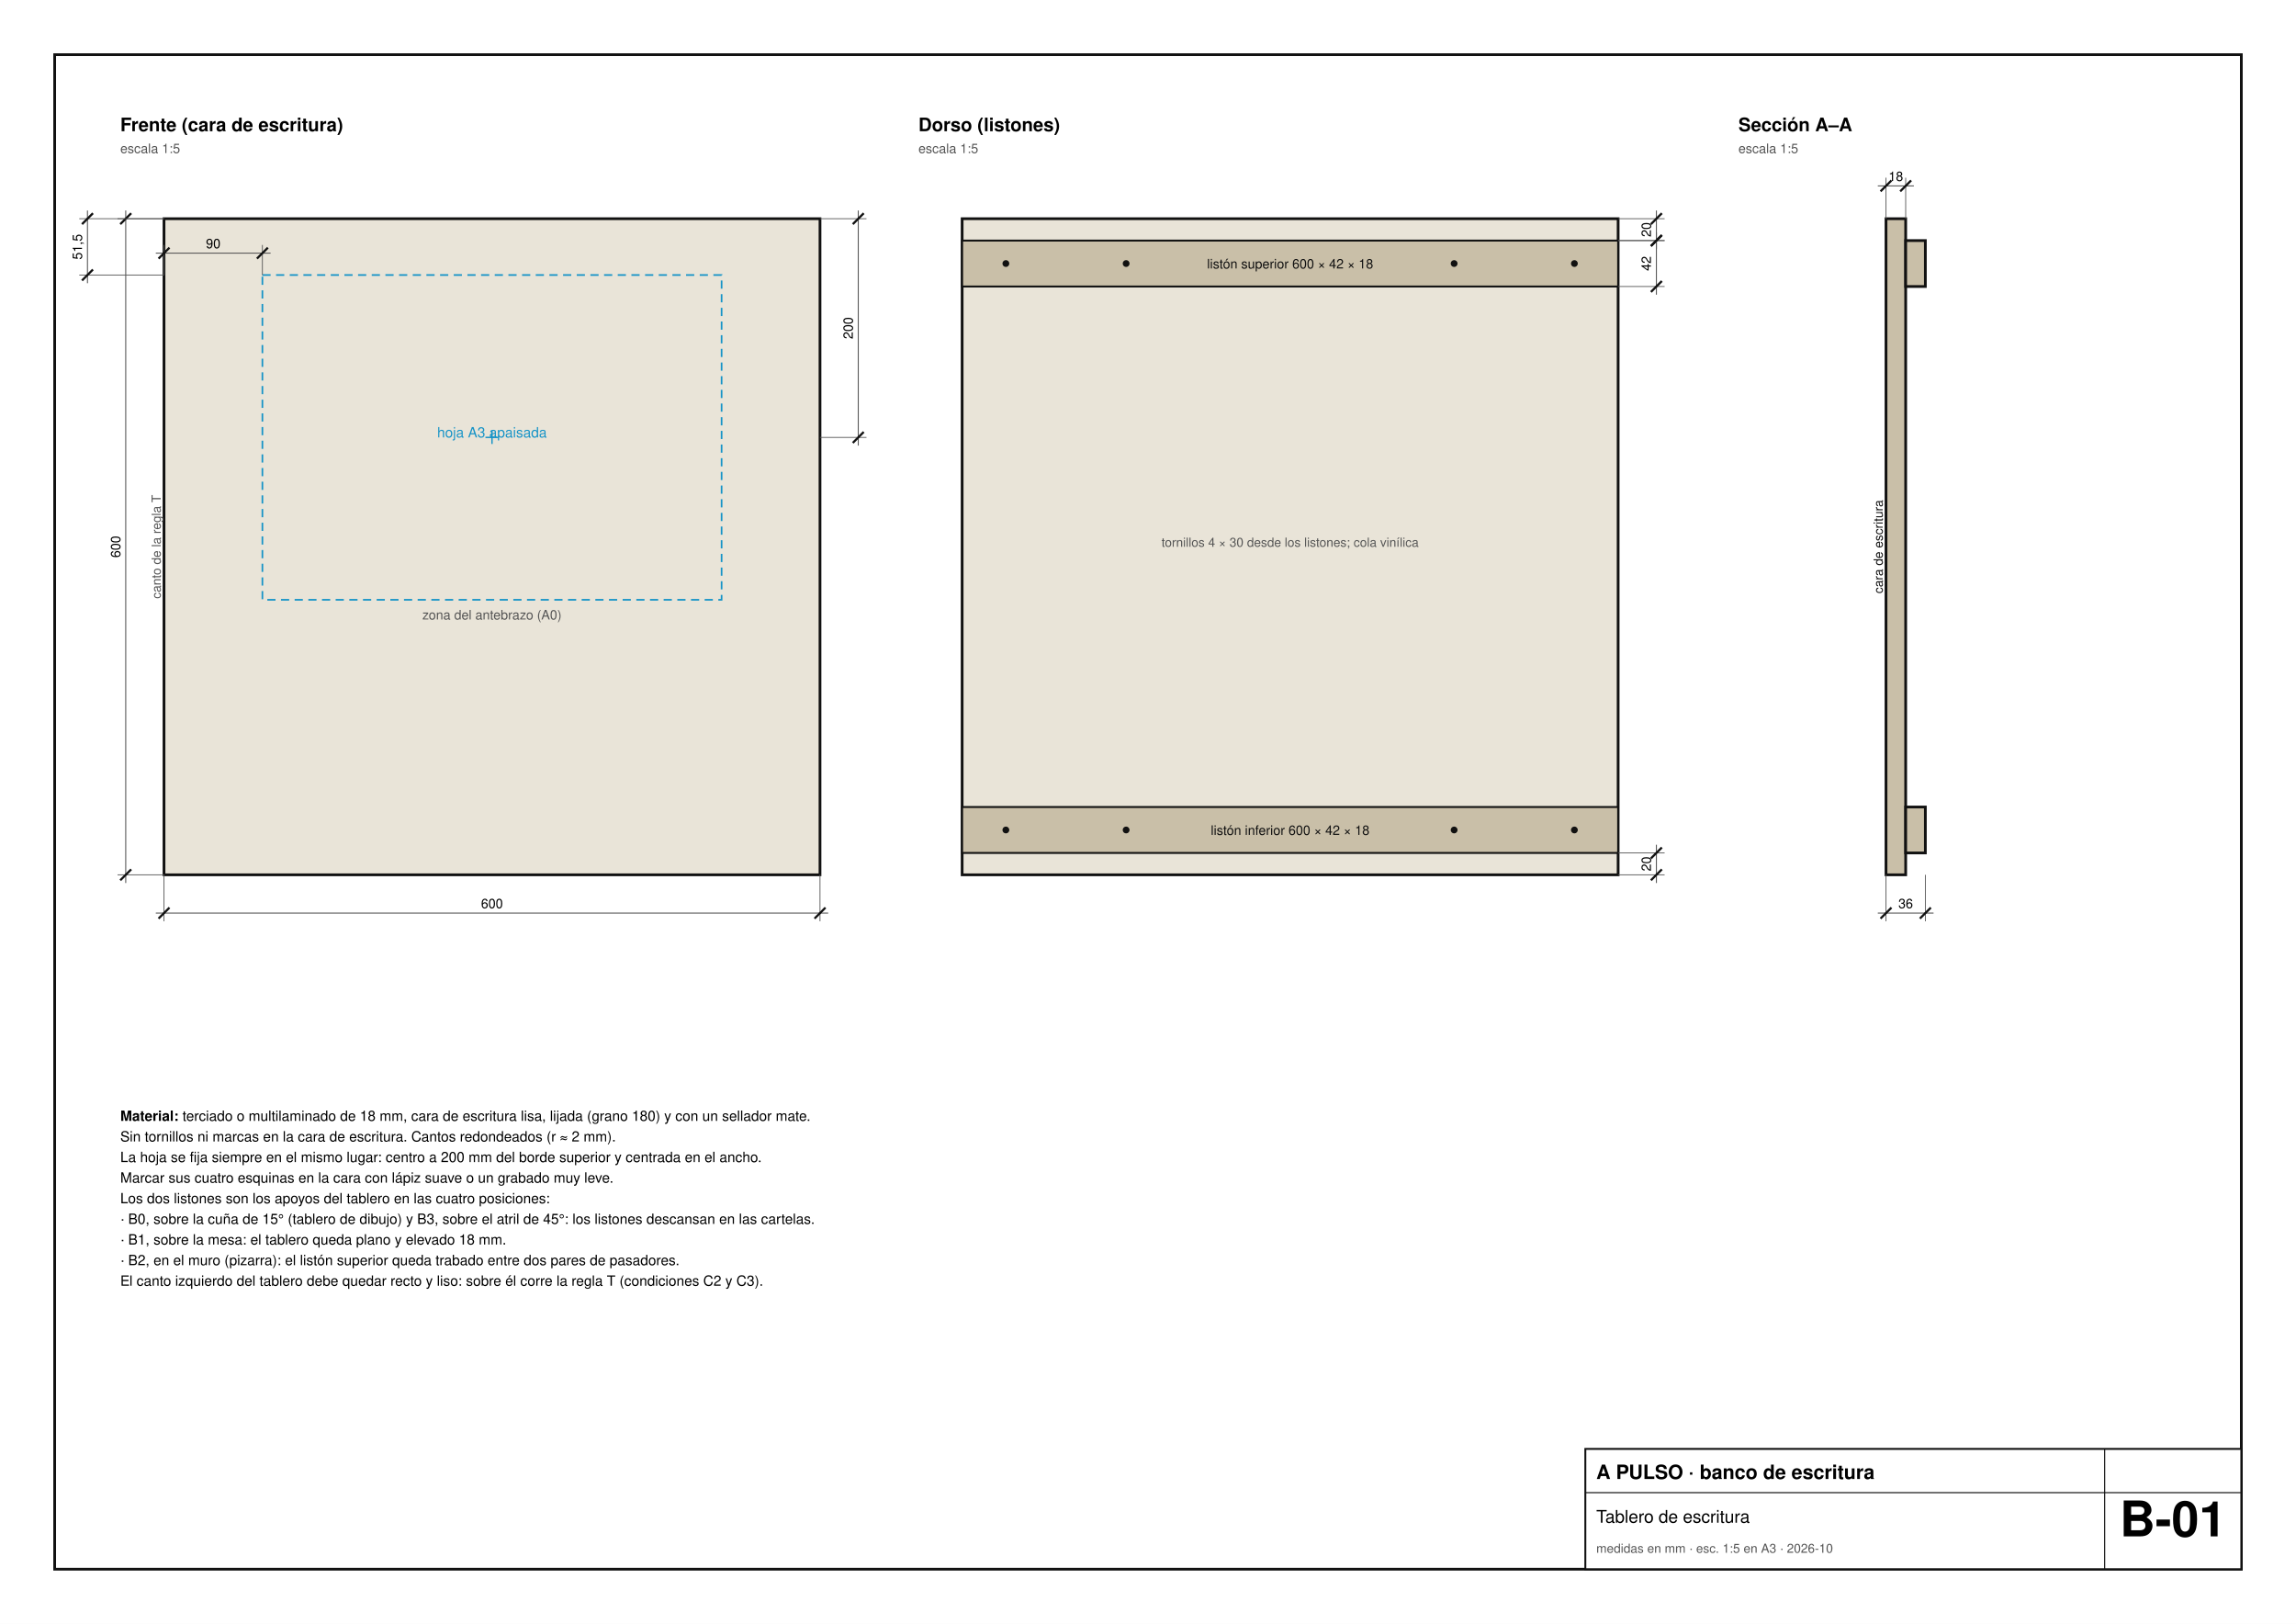
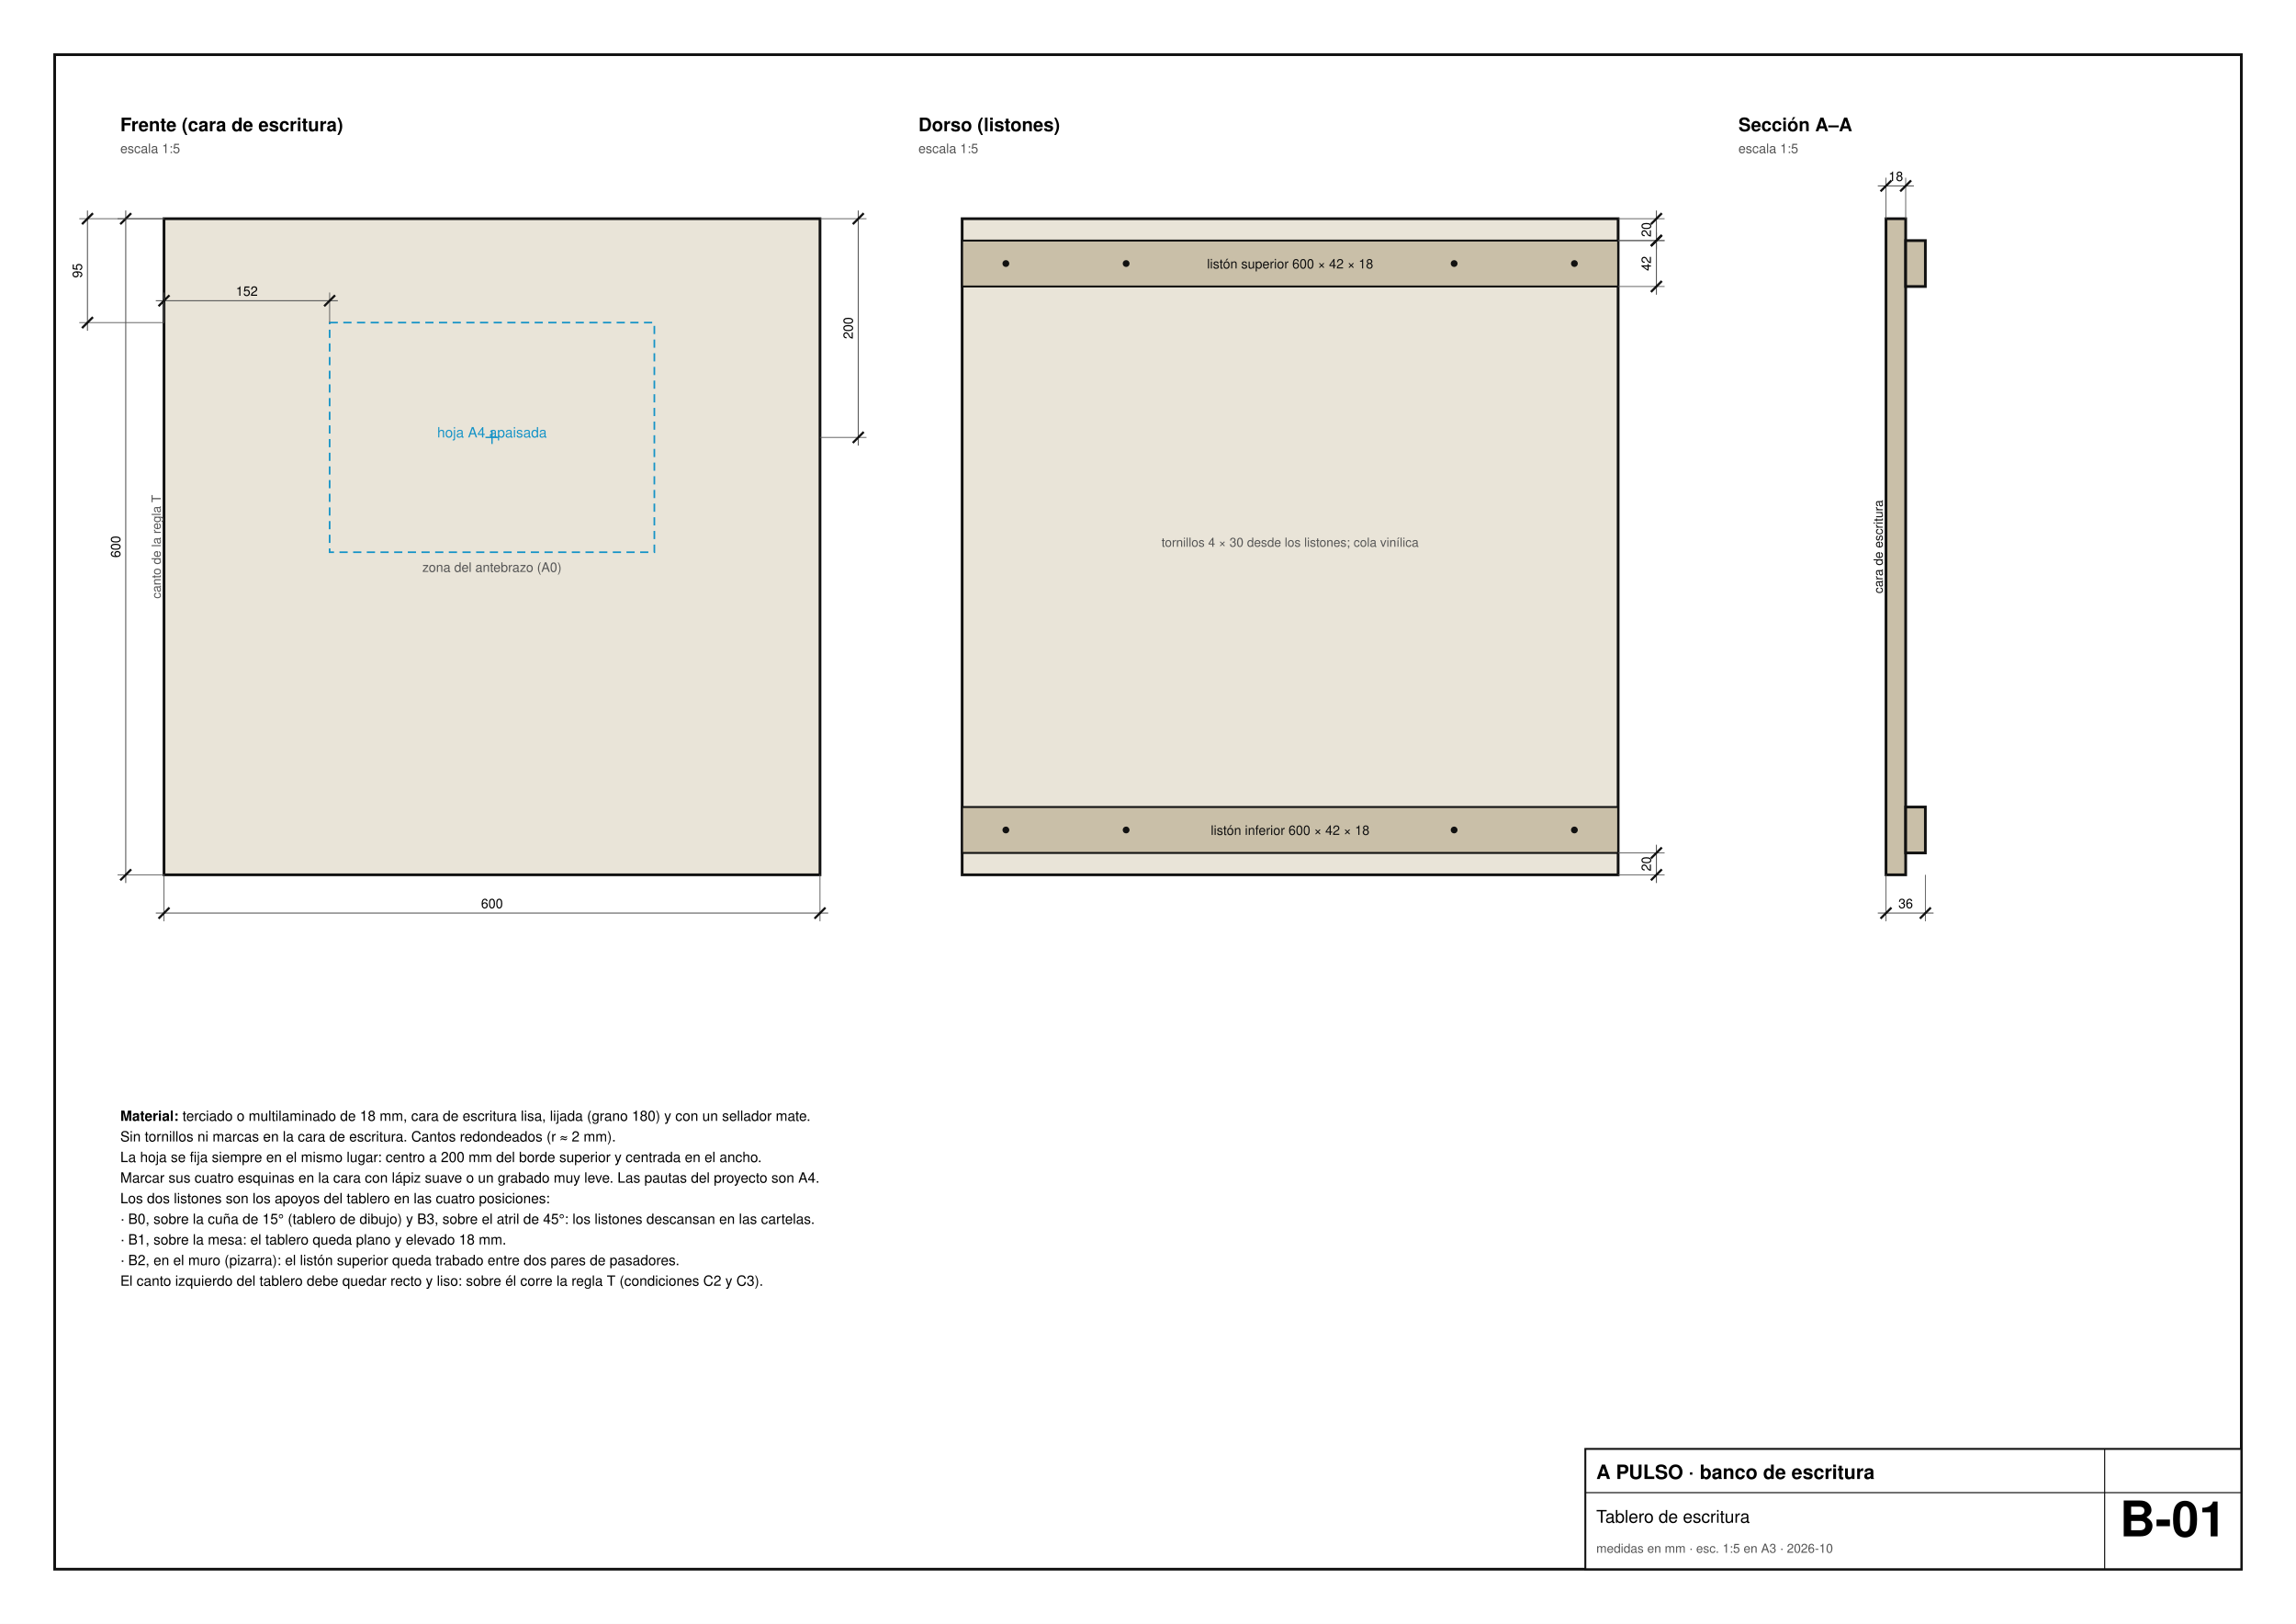
<svg xmlns="http://www.w3.org/2000/svg" width="420mm" height="297mm" viewBox="0 0 420 297" font-family="Helvetica, Arial, sans-serif">
  <rect width="420" height="297" fill="#fff" />
  <rect x="10" y="10" width="400" height="277" fill="none" stroke="#111" stroke-width="0.5" />
  <rect x="290" y="265" width="120" height="22" fill="#fff" stroke="#111" stroke-width="0.35" />
  <line x1="290" y1="273" x2="410" y2="273" stroke="#111" stroke-width="0.2" />
  <line x1="385" y1="265" x2="385" y2="287" stroke="#111" stroke-width="0.2" />
  <text x="292" y="270.5" font-size="3.6" font-weight="bold">A PULSO · banco de escritura</text>
  <text x="292" y="278.5" font-size="3.2">Tablero de escritura</text>
  <text x="292" y="284" font-size="2.3" fill="#555">medidas en mm · esc. 1:5 en A3 · 2026-10</text>
  <text x="397.5" y="281" font-size="9" font-weight="bold" text-anchor="middle">B-01</text>
  <text x="22" y="24" font-size="3.4" font-weight="bold">Frente (cara de escritura)</text>
  <text x="22" y="28" font-size="2.4" fill="#555">escala 1:5</text>
  <rect x="30" y="40" width="120" height="120" fill="#e9e4d8" stroke="#111" stroke-width="0.5" />
-   <rect x="48" y="50.3" width="84" height="59.4" fill="none" stroke="#1593c7" stroke-width="0.3" stroke-dasharray="1.5 1" />
-   <text x="90" y="80" font-size="2.6" text-anchor="middle" fill="#1593c7">hoja A3 apaisada</text>
+   <rect x="60.3" y="59" width="59.4" height="42" fill="none" stroke="#1593c7" stroke-width="0.3" stroke-dasharray="1.5 1" />
+   <text x="90" y="80" font-size="2.6" text-anchor="middle" fill="#1593c7">hoja A4 apaisada</text>
  <line x1="88.8" y1="80" x2="91.2" y2="80" stroke="#1593c7" stroke-width="0.25" />
  <line x1="90" y1="81.2" x2="90" y2="78.8" stroke="#1593c7" stroke-width="0.25" />
-   <text x="90" y="113.3" font-size="2.4" text-anchor="middle" fill="#555">zona del antebrazo (A0)</text>
+   <text x="90" y="104.6" font-size="2.4" text-anchor="middle" fill="#555">zona del antebrazo (A0)</text>
  <text x="29.4" y="100" font-size="2.3" text-anchor="middle" fill="#555" transform="rotate(-90 29.4 100)">canto de la regla T</text>
  <line x1="30" y1="160" x2="30" y2="168.5" stroke="#555" stroke-width="0.15" />
  <line x1="150" y1="160" x2="150" y2="168.5" stroke="#555" stroke-width="0.15" />
  <line x1="28.5" y1="167" x2="151.5" y2="167" stroke="#555" stroke-width="0.18" />
  <line x1="29" y1="168" x2="31" y2="166" stroke="#111" stroke-width="0.4" />
  <line x1="149" y1="168" x2="151" y2="166" stroke="#111" stroke-width="0.4" />
  <text x="90" y="166.1" font-size="2.4" text-anchor="middle">600</text>
  <line x1="30" y1="160" x2="21.5" y2="160" stroke="#555" stroke-width="0.15" />
  <line x1="30" y1="40" x2="21.5" y2="40" stroke="#555" stroke-width="0.15" />
  <line x1="23" y1="161.5" x2="23" y2="38.5" stroke="#555" stroke-width="0.18" />
  <line x1="22" y1="161" x2="24" y2="159" stroke="#111" stroke-width="0.4" />
  <line x1="22" y1="41" x2="24" y2="39" stroke="#111" stroke-width="0.4" />
  <text x="22" y="100" font-size="2.4" text-anchor="middle" transform="rotate(-90 22 100)">600</text>
  <line x1="150" y1="80" x2="158.5" y2="80" stroke="#555" stroke-width="0.15" />
  <line x1="150" y1="40" x2="158.5" y2="40" stroke="#555" stroke-width="0.15" />
  <line x1="157" y1="81.5" x2="157" y2="38.5" stroke="#555" stroke-width="0.18" />
  <line x1="156" y1="81" x2="158" y2="79" stroke="#111" stroke-width="0.4" />
  <line x1="156" y1="41" x2="158" y2="39" stroke="#111" stroke-width="0.4" />
  <text x="156" y="60" font-size="2.4" text-anchor="middle" transform="rotate(-90 156 60)">200</text>
-   <line x1="30" y1="50.3" x2="30" y2="44.8" stroke="#555" stroke-width="0.15" />
-   <line x1="48" y1="50.3" x2="48" y2="44.8" stroke="#555" stroke-width="0.15" />
-   <line x1="28.5" y1="46.3" x2="49.5" y2="46.3" stroke="#555" stroke-width="0.18" />
-   <line x1="29" y1="47.3" x2="31" y2="45.3" stroke="#111" stroke-width="0.4" />
-   <line x1="47" y1="47.3" x2="49" y2="45.3" stroke="#111" stroke-width="0.4" />
-   <text x="39" y="45.4" font-size="2.4" text-anchor="middle">90</text>
-   <line x1="30" y1="50.3" x2="14.5" y2="50.3" stroke="#555" stroke-width="0.15" />
+   <line x1="30" y1="59" x2="30" y2="53.5" stroke="#555" stroke-width="0.15" />
+   <line x1="60.3" y1="59" x2="60.3" y2="53.5" stroke="#555" stroke-width="0.15" />
+   <line x1="28.5" y1="55" x2="61.8" y2="55" stroke="#555" stroke-width="0.18" />
+   <line x1="29" y1="56" x2="31" y2="54" stroke="#111" stroke-width="0.4" />
+   <line x1="59.3" y1="56" x2="61.3" y2="54" stroke="#111" stroke-width="0.4" />
+   <text x="45.15" y="54.1" font-size="2.4" text-anchor="middle">152</text>
+   <line x1="30" y1="59" x2="14.5" y2="59" stroke="#555" stroke-width="0.15" />
  <line x1="30" y1="40" x2="14.5" y2="40" stroke="#555" stroke-width="0.15" />
-   <line x1="16" y1="51.8" x2="16" y2="38.5" stroke="#555" stroke-width="0.18" />
-   <line x1="15" y1="51.3" x2="17" y2="49.3" stroke="#111" stroke-width="0.4" />
+   <line x1="16" y1="60.5" x2="16" y2="38.5" stroke="#555" stroke-width="0.18" />
+   <line x1="15" y1="60" x2="17" y2="58" stroke="#111" stroke-width="0.4" />
  <line x1="15" y1="41" x2="17" y2="39" stroke="#111" stroke-width="0.4" />
-   <text x="15" y="45.15" font-size="2.4" text-anchor="middle" transform="rotate(-90 15 45.15)">51,5</text>
+   <text x="15" y="49.5" font-size="2.4" text-anchor="middle" transform="rotate(-90 15 49.5)">95</text>
  <text x="168" y="24" font-size="3.4" font-weight="bold">Dorso (listones)</text>
  <text x="168" y="28" font-size="2.4" fill="#555">escala 1:5</text>
  <rect x="176" y="40" width="120" height="120" fill="#e9e4d8" stroke="#111" stroke-width="0.5" />
  <rect x="176" y="44" width="120" height="8.4" fill="#c9bfa8" stroke="#111" stroke-width="0.35" />
  <rect x="176" y="147.6" width="120" height="8.4" fill="#c9bfa8" stroke="#111" stroke-width="0.35" />
  <circle cx="184" cy="48.2" r="0.5" fill="#111" stroke="#111" stroke-width="0.25" />
  <circle cx="206" cy="48.2" r="0.5" fill="#111" stroke="#111" stroke-width="0.25" />
  <circle cx="266" cy="48.2" r="0.5" fill="#111" stroke="#111" stroke-width="0.25" />
  <circle cx="288" cy="48.2" r="0.5" fill="#111" stroke="#111" stroke-width="0.25" />
  <circle cx="184" cy="151.8" r="0.5" fill="#111" stroke="#111" stroke-width="0.25" />
  <circle cx="206" cy="151.8" r="0.5" fill="#111" stroke="#111" stroke-width="0.25" />
  <circle cx="266" cy="151.8" r="0.5" fill="#111" stroke="#111" stroke-width="0.25" />
  <circle cx="288" cy="151.8" r="0.5" fill="#111" stroke="#111" stroke-width="0.25" />
  <text x="236" y="49.1" font-size="2.4" text-anchor="middle" fill="#111">listón superior 600 × 42 × 18</text>
  <text x="236" y="152.7" font-size="2.4" text-anchor="middle" fill="#111">listón inferior 600 × 42 × 18</text>
  <line x1="296" y1="44" x2="304.5" y2="44" stroke="#555" stroke-width="0.15" />
  <line x1="296" y1="40" x2="304.5" y2="40" stroke="#555" stroke-width="0.15" />
  <line x1="303" y1="45.5" x2="303" y2="38.5" stroke="#555" stroke-width="0.18" />
  <line x1="302" y1="45" x2="304" y2="43" stroke="#111" stroke-width="0.4" />
  <line x1="302" y1="41" x2="304" y2="39" stroke="#111" stroke-width="0.4" />
  <text x="302" y="42" font-size="2.4" text-anchor="middle" transform="rotate(-90 302 42)">20</text>
  <line x1="296" y1="52.4" x2="304.5" y2="52.4" stroke="#555" stroke-width="0.15" />
  <line x1="296" y1="44" x2="304.5" y2="44" stroke="#555" stroke-width="0.15" />
  <line x1="303" y1="53.9" x2="303" y2="42.5" stroke="#555" stroke-width="0.18" />
  <line x1="302" y1="53.4" x2="304" y2="51.4" stroke="#111" stroke-width="0.4" />
  <line x1="302" y1="45" x2="304" y2="43" stroke="#111" stroke-width="0.4" />
  <text x="302" y="48.2" font-size="2.4" text-anchor="middle" transform="rotate(-90 302 48.2)">42</text>
  <line x1="296" y1="160" x2="304.5" y2="160" stroke="#555" stroke-width="0.15" />
  <line x1="296" y1="156" x2="304.5" y2="156" stroke="#555" stroke-width="0.15" />
  <line x1="303" y1="161.5" x2="303" y2="154.5" stroke="#555" stroke-width="0.18" />
  <line x1="302" y1="161" x2="304" y2="159" stroke="#111" stroke-width="0.4" />
  <line x1="302" y1="157" x2="304" y2="155" stroke="#111" stroke-width="0.4" />
  <text x="302" y="158" font-size="2.4" text-anchor="middle" transform="rotate(-90 302 158)">20</text>
  <text x="236" y="100" font-size="2.3" text-anchor="middle" fill="#555">tornillos 4 × 30 desde los listones; cola vinílica</text>
  <text x="318" y="24" font-size="3.4" font-weight="bold">Sección A–A</text>
  <text x="318" y="28" font-size="2.4" fill="#555">escala 1:5</text>
  <rect x="345" y="40" width="3.6" height="120" fill="#c9bfa8" stroke="#111" stroke-width="0.5" />
  <rect x="348.6" y="44" width="3.6" height="8.4" fill="#c9bfa8" stroke="#111" stroke-width="0.5" />
  <rect x="348.6" y="147.6" width="3.6" height="8.4" fill="#c9bfa8" stroke="#111" stroke-width="0.5" />
  <text x="344.4" y="100" font-size="2.3" text-anchor="middle" fill="#111" transform="rotate(-90 344.4 100)">cara de escritura</text>
  <line x1="345" y1="160" x2="345" y2="168.5" stroke="#555" stroke-width="0.15" />
  <line x1="352.2" y1="160" x2="352.2" y2="168.5" stroke="#555" stroke-width="0.15" />
  <line x1="343.5" y1="167" x2="353.7" y2="167" stroke="#555" stroke-width="0.18" />
  <line x1="344" y1="168" x2="346" y2="166" stroke="#111" stroke-width="0.4" />
  <line x1="351.2" y1="168" x2="353.2" y2="166" stroke="#111" stroke-width="0.4" />
  <text x="348.6" y="166.1" font-size="2.4" text-anchor="middle">36</text>
  <line x1="345" y1="40" x2="345" y2="32.5" stroke="#555" stroke-width="0.15" />
  <line x1="348.6" y1="40" x2="348.6" y2="32.5" stroke="#555" stroke-width="0.15" />
  <line x1="343.5" y1="34" x2="350.1" y2="34" stroke="#555" stroke-width="0.18" />
  <line x1="344" y1="35" x2="346" y2="33" stroke="#111" stroke-width="0.4" />
  <line x1="347.6" y1="35" x2="349.6" y2="33" stroke="#111" stroke-width="0.4" />
  <text x="346.8" y="33.1" font-size="2.4" text-anchor="middle">18</text>
  <text x="22" y="205" font-size="2.6">
    <tspan font-weight="bold">Material:</tspan> terciado o multilaminado de 18 mm, cara de escritura lisa, lijada (grano 180) y con un sellador mate.</text>
  <text x="22" y="208.77" font-size="2.6">Sin tornillos ni marcas en la cara de escritura. Cantos redondeados (r ≈ 2 mm).</text>
  <text x="22" y="212.54" font-size="2.6">La hoja se fija siempre en el mismo lugar: centro a 200 mm del borde superior y centrada en el ancho.</text>
-   <text x="22" y="216.31" font-size="2.6">Marcar sus cuatro esquinas en la cara con lápiz suave o un grabado muy leve.</text>
+   <text x="22" y="216.31" font-size="2.6">Marcar sus cuatro esquinas en la cara con lápiz suave o un grabado muy leve. Las pautas del proyecto son A4.</text>
  <text x="22" y="220.08" font-size="2.6">Los dos listones son los apoyos del tablero en las cuatro posiciones:</text>
  <text x="22" y="223.85" font-size="2.6">· B0, sobre la cuña de 15° (tablero de dibujo) y B3, sobre el atril de 45°: los listones descansan en las cartelas.</text>
  <text x="22" y="227.62" font-size="2.6">· B1, sobre la mesa: el tablero queda plano y elevado 18 mm.</text>
  <text x="22" y="231.39" font-size="2.6">· B2, en el muro (pizarra): el listón superior queda trabado entre dos pares de pasadores.</text>
  <text x="22" y="235.16" font-size="2.6">El canto izquierdo del tablero debe quedar recto y liso: sobre él corre la regla T (condiciones C2 y C3).</text>
</svg>
